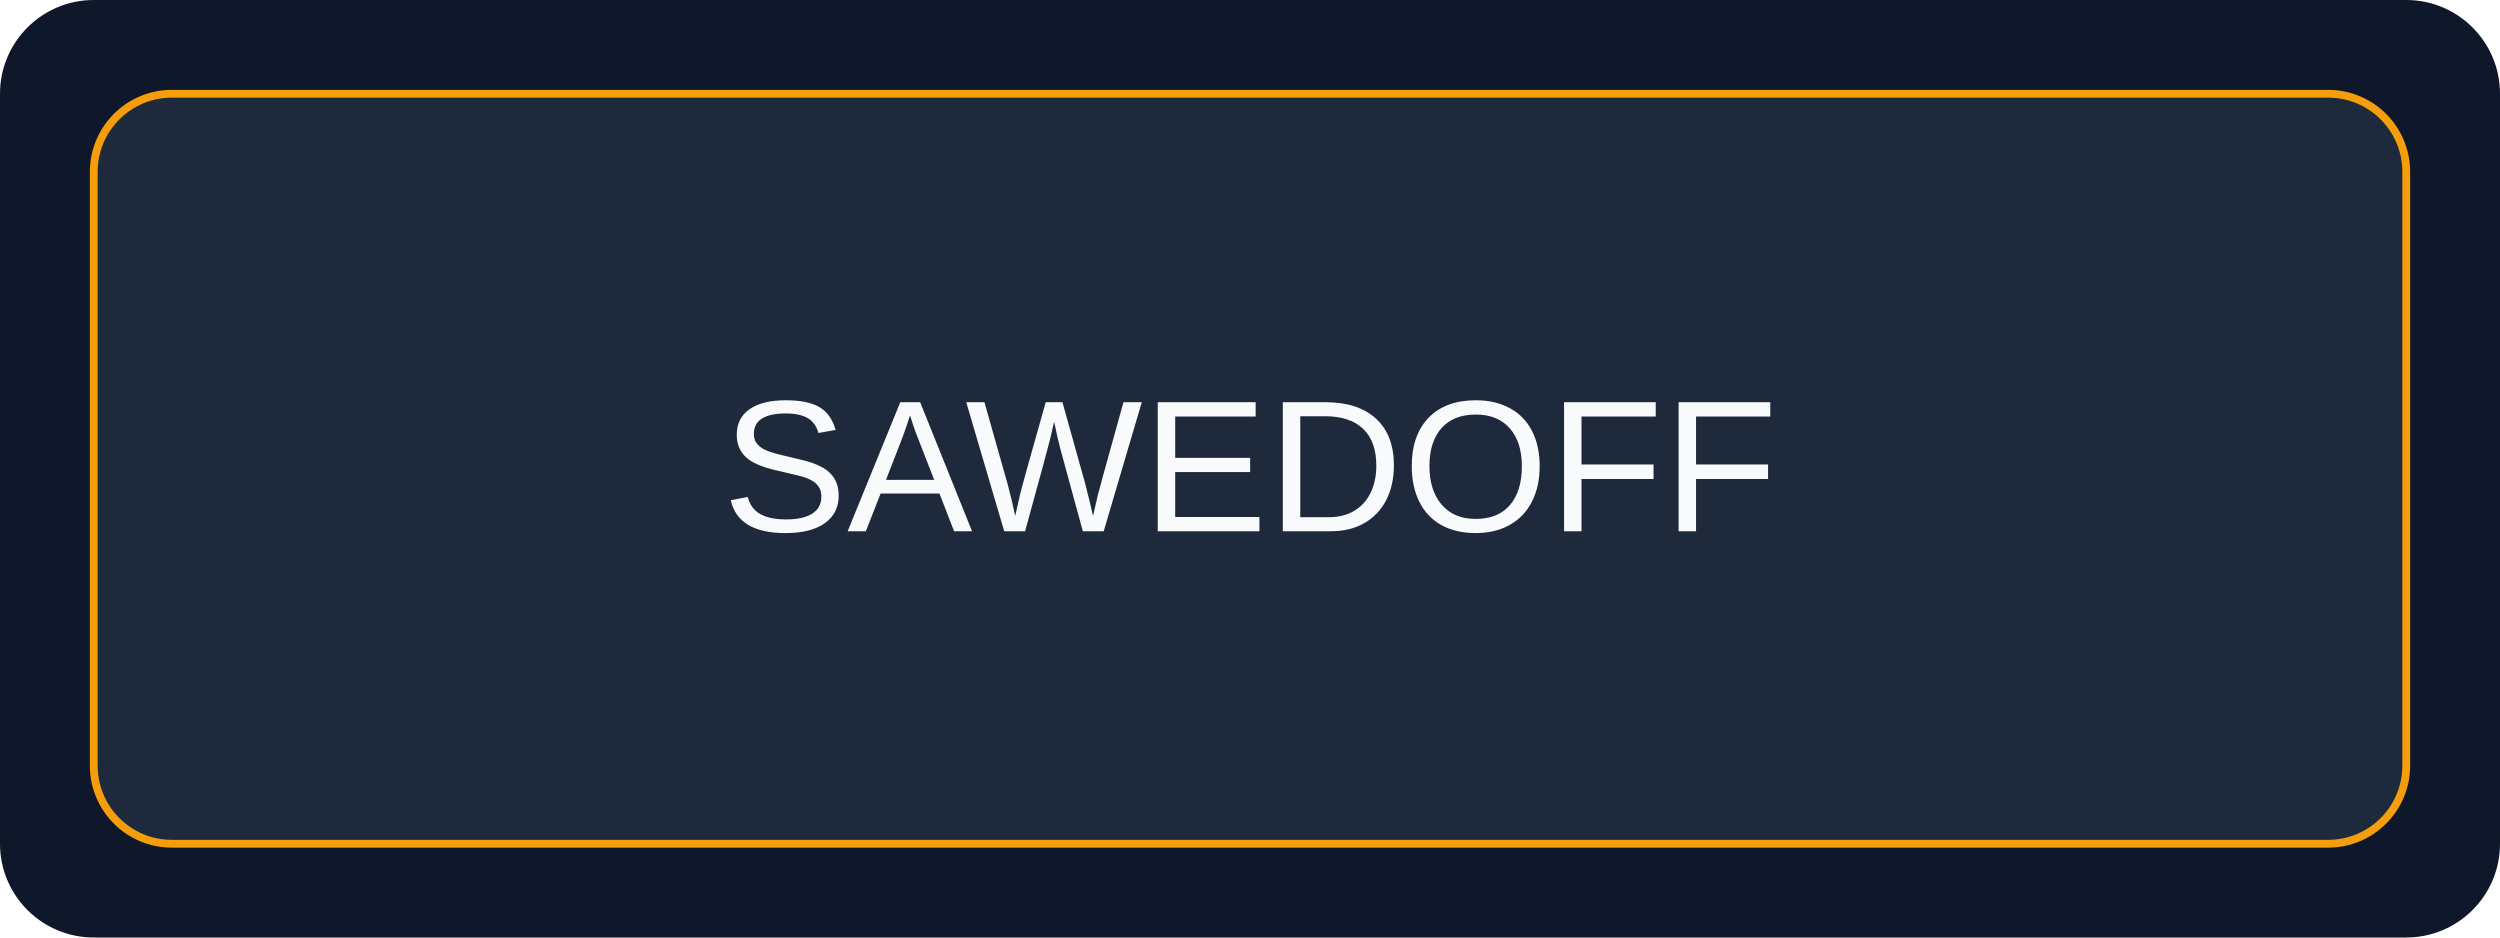
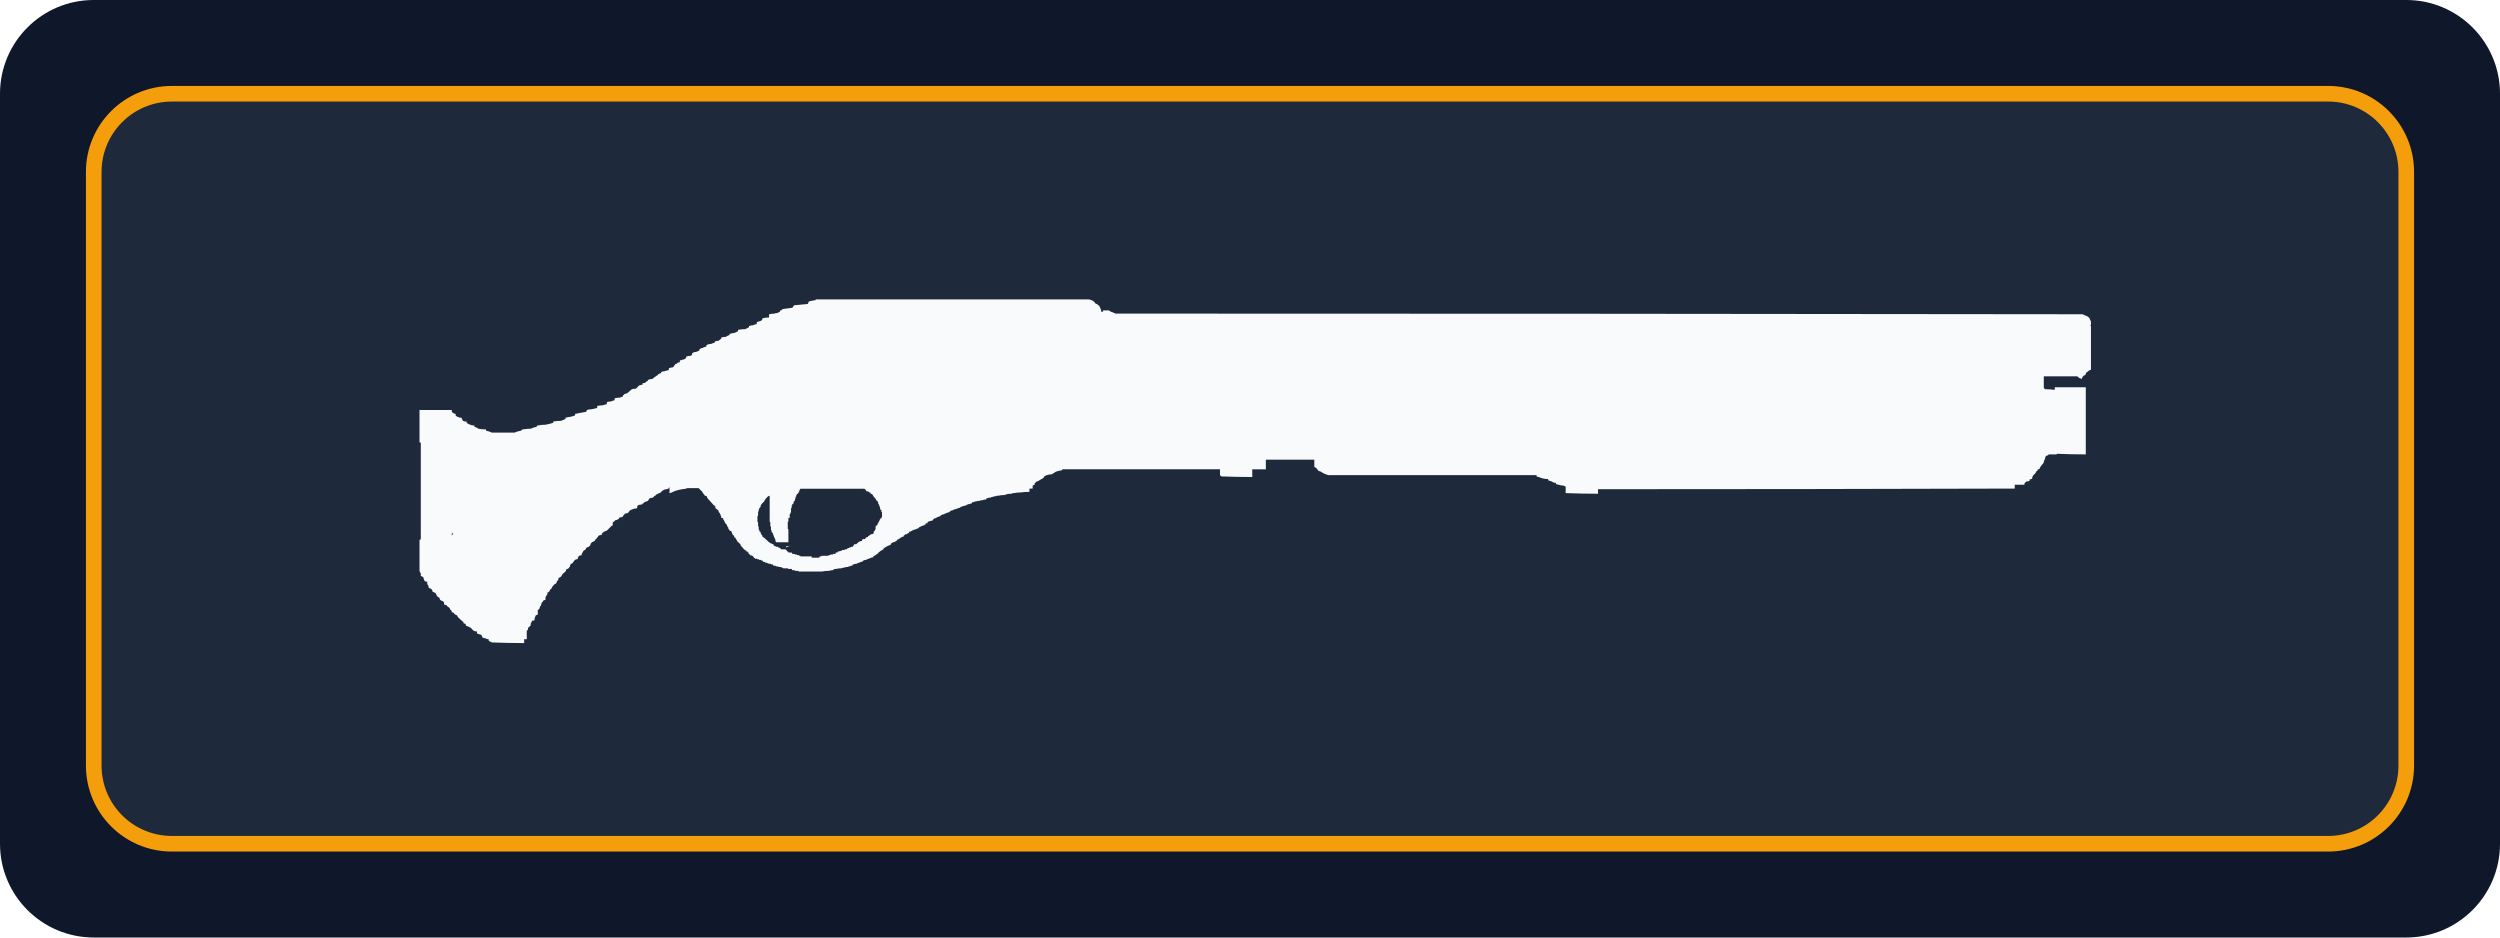
<svg xmlns="http://www.w3.org/2000/svg" viewBox="0 0 320 120">
  <rect width="320" height="120" rx="12" fill="#0f172a" />
-   <rect x="12" y="12" width="296" height="96" rx="10" fill="#1e293b" stroke="#f59e0b" />
-   <text x="160" y="68" font-family="Arial, sans-serif" font-size="24" text-anchor="middle" fill="#f8fafc">SAWEDOFF</text>
+   <rect x="12" y="12" width="296" height="96" rx="10" fill="#1e293b" stroke="#f59e0b" stroke-width="2" />
+   <g transform="translate(51.94375, 19.2) scale(2.55)">
+     <path d="M20.6,7.498c4.583,0,9.146,0,13.686,0     c0.086,0.021,0.151,0.043,0.195,0.066c0.064,0.043,0.107,0.086,0.129,0.128l0.033,0.033h0.032     c0.022,0.021,0.065,0.054,0.131,0.097c0.021,0.044,0.042,0.088,0.063,0.13c0,0.021,0.011,0.044,0.032,0.064     c0,0.022,0,0.055,0,0.099c0.022,0,0.055,0,0.099,0V8.051c0.087,0,0.182,0,0.292,0c0.042,0.042,0.107,0.074,0.193,0.097     c0.043,0.021,0.087,0.044,0.13,0.064c16.173,0,32.356,0.012,48.551,0.033c0.085,0.043,0.161,0.075,0.226,0.096     c0.023,0.021,0.055,0.044,0.099,0.066c0.022,0.043,0.043,0.086,0.064,0.13c0.021,0.042,0.033,0.075,0.033,0.097s0,0.064,0,0.128     c0,0.023-0.011,0.035-0.033,0.035c0.021,0.021,0.033,0.042,0.033,0.063c0,0.065,0,0.109,0,0.132c0,0.041,0,0.074,0,0.097     c0,0.043,0,0.086,0,0.13c0,0.022,0,0.043,0,0.065c0,0.063,0,0.107,0,0.128c0,0.044,0,0.076,0,0.098c0,0.043,0,0.088,0,0.131     c0,0.021,0,0.042,0,0.064c0,0.063,0,0.107,0,0.13c0,0.043,0,0.074,0,0.096c0,0.044,0,0.088,0,0.131c0,0.022,0,0.065,0,0.13     c0,0.021,0,0.043,0,0.064c0,0.043,0,0.076,0,0.097c0,0.045,0,0.088,0,0.131c0,0.021,0,0.064,0,0.129c0,0.022,0,0.043,0,0.065     c0,0.043,0,0.076,0,0.099c0,0.042,0,0.085,0,0.129c0,0.021,0,0.065,0,0.129c-0.022,0-0.054,0.011-0.097,0.033     c-0.044,0.043-0.088,0.076-0.13,0.097c-0.022,0.064-0.044,0.107-0.066,0.129c-0.064,0.022-0.108,0.055-0.129,0.099     c-0.022,0.043-0.033,0.075-0.033,0.099c-0.087-0.023-0.152-0.056-0.195-0.099l-0.032-0.033c-0.562,0-1.125,0-1.686,0     c0,0.021,0,0.054,0,0.097c0,0.022,0,0.044,0,0.066c0,0.021,0,0.042,0,0.063c0,0.022,0,0.054,0,0.099v0.032     c0,0.021,0,0.042,0,0.064c0,0.021,0,0.056,0,0.098v0.032c0,0.022,0.01,0.044,0.032,0.066l0.033,0.031     c0.173,0,0.336,0.011,0.487,0.031v-0.031c0-0.044,0-0.075,0-0.098c0.518,0,1.038,0,1.556,0c0,0.022,0,0.044,0,0.066     c0,0.042,0,0.095,0,0.161c0,0.043,0,0.097,0,0.161c0,0.043,0,0.088,0,0.131c0,0.021,0,0.063,0,0.13c0,0.043,0,0.097,0,0.161     c0,0.043,0,0.086,0,0.13c0,0.065,0,0.119,0,0.162c0,0.021,0,0.066,0,0.129c0,0.044,0,0.088,0,0.131c0,0.064,0,0.12,0,0.162     c0,0.044,0,0.097,0,0.162v0.031c0,0.022,0,0.045,0,0.065v0.098c0,0.022,0,0.043,0,0.065v0.065c0,0.042,0,0.075,0,0.097v0.064     c0,0.022,0,0.054,0,0.097v0.098c0,0.022,0,0.044,0,0.065v0.097c0,0.022,0,0.044,0,0.065v0.097c0,0.023,0,0.044,0,0.065v0.194     c0,0.021,0,0.044,0,0.065v0.162c0,0.021,0,0.043,0,0.065c0,0.021,0,0.064,0,0.129c-0.497,0-0.983-0.011-1.458-0.032v0.032     c-0.13,0-0.26,0-0.39,0c-0.022,0-0.034,0.012-0.034,0.032c-0.021,0.021-0.053,0.032-0.097,0.032     c-0.021,0.021-0.043,0.055-0.064,0.098c0,0.022,0,0.043,0,0.064c-0.021,0.022-0.033,0.043-0.033,0.065     c-0.022,0.021-0.032,0.054-0.032,0.098c0,0.021-0.011,0.044-0.033,0.063c0,0.022-0.022,0.045-0.064,0.065     c-0.022,0.044-0.043,0.076-0.065,0.099c0,0.021-0.012,0.031-0.033,0.031c0,0.022,0,0.043,0,0.065     c-0.064,0.021-0.108,0.055-0.129,0.098c-0.021,0.021-0.042,0.043-0.065,0.064c0,0.021-0.011,0.043-0.031,0.064     c-0.022,0.043-0.056,0.075-0.098,0.097c-0.021,0.021-0.034,0.043-0.034,0.065c-0.021,0.021-0.032,0.054-0.032,0.097v0.033     c-0.042,0-0.085,0.011-0.129,0.032v0.064c-0.043,0.022-0.098,0.033-0.162,0.033c-0.043,0.043-0.075,0.076-0.097,0.098v0.064     c-0.151,0-0.313,0-0.487,0v0.033c0,0.043,0,0.075,0,0.098v0.063c-6.984,0.022-13.957,0.032-20.918,0.032c0,0.022,0,0.054,0,0.098     c0,0.021,0,0.043,0,0.063v0.066c-0.541,0-1.083-0.011-1.623-0.032c0-0.021,0-0.044,0-0.066c0-0.021,0-0.054,0-0.097v-0.032     c0-0.021,0-0.043,0-0.064s0-0.044,0-0.064c-0.064-0.044-0.141-0.064-0.228-0.064c-0.086-0.022-0.172-0.044-0.259-0.067V16.71     c-0.086,0-0.151-0.022-0.194-0.065c-0.065-0.022-0.13-0.044-0.196-0.065v-0.064c-0.107,0-0.205-0.011-0.291-0.033     c-0.109-0.043-0.206-0.075-0.293-0.097c0-0.022,0-0.044,0-0.065c-3.459,0-6.939,0-10.442,0c-0.087-0.021-0.174-0.054-0.26-0.097     c-0.044-0.021-0.076-0.044-0.097-0.064c-0.043-0.021-0.098-0.044-0.162-0.064c-0.021-0.043-0.054-0.087-0.098-0.132     c-0.043-0.021-0.075-0.042-0.097-0.063c0-0.064,0-0.11,0-0.131s0-0.053,0-0.097s0-0.087,0-0.13c-0.821,0-1.632,0-2.432,0     c0,0.021,0,0.043,0,0.064c0,0.042,0,0.077,0,0.098v0.031c0,0.022,0,0.045,0,0.065c0,0.044,0,0.076,0,0.099     c0,0.021,0,0.042,0,0.063v0.065c-0.237,0-0.465,0-0.682,0v0.066c0,0.021,0,0.043,0,0.064c0,0.021,0,0.043,0,0.064     c0,0.043,0,0.075,0,0.097s0,0.043,0,0.065v0.031c-0.498,0-1.016-0.01-1.557-0.031c-0.021-0.022-0.043-0.044-0.064-0.065v-0.032     c0-0.042,0-0.076,0-0.097c0-0.021,0-0.043,0-0.065c0-0.021,0-0.054,0-0.098c-2.617,0-5.233,0-7.849,0H32.99     c-0.022,0-0.055,0.023-0.097,0.066c-0.043,0-0.076,0-0.098,0c-0.021,0.021-0.055,0.031-0.098,0.031     c-0.065,0.022-0.108,0.044-0.129,0.065c-0.044,0.021-0.098,0.055-0.162,0.097c-0.022,0-0.054,0-0.097,0     c-0.065,0.022-0.108,0.032-0.131,0.032c-0.042,0.021-0.086,0.043-0.129,0.065c0,0.021-0.022,0.054-0.065,0.097     c-0.042,0.022-0.086,0.044-0.13,0.065c0,0.021-0.022,0.032-0.064,0.032c0,0.021-0.012,0.032-0.034,0.032     c-0.042,0.022-0.075,0.033-0.096,0.033c-0.043,0.043-0.077,0.076-0.098,0.098v0.064c-0.042,0.021-0.077,0.033-0.097,0.033     c0,0.043,0,0.075,0,0.098v0.063c-0.022,0-0.055,0-0.098,0h-0.063v0.161c-0.152,0-0.304,0.012-0.455,0.032h-0.032     c-0.109,0-0.205,0.013-0.293,0.034h-0.032c-0.043,0-0.075,0.01-0.097,0.032H30.33c-0.087,0-0.185,0.021-0.292,0.064h-0.032     c-0.086,0-0.173,0.012-0.259,0.032h-0.066c-0.021,0-0.053,0.011-0.097,0.033h-0.032c-0.043,0-0.076,0.012-0.097,0.031h-0.032     c-0.023,0-0.043,0.012-0.064,0.034h-0.033c-0.066,0-0.109,0.009-0.131,0.031h-0.032c-0.022,0-0.033,0.022-0.033,0.065h-0.065     c-0.043,0-0.076,0.011-0.098,0.032h-0.033c-0.064,0-0.107,0.011-0.129,0.032h-0.032c-0.043,0-0.097,0.012-0.163,0.032h-0.031     c-0.022,0-0.043,0.011-0.064,0.033h-0.067c-0.021,0-0.032,0.022-0.032,0.064h-0.033c-0.021,0-0.043,0.011-0.064,0.033h-0.033     c-0.043,0-0.076,0.01-0.098,0.031h-0.032c0,0.021-0.011,0.032-0.033,0.032s-0.054,0.013-0.097,0.032h-0.033     c-0.021,0-0.042,0.012-0.064,0.032h-0.032c-0.022,0-0.055,0.022-0.098,0.065h-0.032c-0.022,0-0.043,0.013-0.066,0.033h-0.032     l-0.064,0.032h-0.032c-0.022,0-0.043,0.011-0.065,0.032h-0.033c-0.022,0-0.032,0.01-0.032,0.034h-0.066     c-0.021,0-0.042,0.021-0.064,0.063h-0.033c0,0.022-0.011,0.032-0.032,0.032c-0.044,0-0.076,0.011-0.097,0.033h-0.032     c-0.022,0-0.032,0.011-0.032,0.033h-0.034c-0.021,0-0.032,0.011-0.032,0.032h-0.064c-0.021,0-0.033,0.01-0.033,0.031h-0.032     c-0.023,0-0.044,0.021-0.066,0.066c-0.042,0-0.075,0.009-0.096,0.032h-0.034c-0.02,0-0.032,0.011-0.032,0.032h-0.032     c0,0.021-0.011,0.032-0.031,0.032c-0.044,0-0.076,0.011-0.099,0.033c-0.021,0-0.032,0.021-0.032,0.063h-0.032     c0,0.022-0.011,0.032-0.033,0.032c-0.065,0-0.107,0.011-0.13,0.034h-0.032l-0.065,0.063v0.033h-0.064     c-0.021,0-0.033,0.021-0.033,0.063h-0.032c0,0.022-0.011,0.033-0.033,0.033c-0.021,0-0.053,0.011-0.097,0.033h-0.031     c0,0.021-0.012,0.031-0.035,0.031c-0.021,0-0.042,0.012-0.064,0.034h-0.033c0,0.042-0.021,0.064-0.065,0.064     c-0.022,0-0.043,0.01-0.064,0.032h-0.032c-0.022,0-0.033,0.009-0.033,0.031h-0.064c-0.022,0-0.034,0.011-0.034,0.033h-0.031     c-0.022,0-0.032,0.011-0.032,0.033h-0.034c-0.021,0-0.032,0.011-0.032,0.032H25.27c0,0.042-0.011,0.064-0.032,0.064     c-0.021,0-0.032,0.011-0.032,0.033h-0.033c-0.022,0-0.032,0.01-0.032,0.031h-0.066l-0.064,0.065     c-0.021,0-0.033,0.021-0.033,0.063h-0.032c-0.043,0-0.065,0.011-0.065,0.032h-0.032c0,0.023-0.011,0.034-0.032,0.034     c-0.022,0-0.033,0.011-0.033,0.032h-0.032c0,0.021-0.011,0.032-0.032,0.032c-0.043,0-0.064,0.021-0.064,0.065h-0.035     c0,0.021-0.011,0.031-0.031,0.031c-0.022,0-0.033,0.01-0.033,0.032h-0.033c-0.042,0-0.063,0.011-0.063,0.033h-0.033     c-0.021,0-0.033,0.011-0.033,0.031h-0.032v0.034c-0.021,0-0.032,0.02-0.032,0.064h-0.032c-0.044,0-0.067,0.011-0.067,0.033H24.2     c-0.021,0-0.032,0.009-0.032,0.031h-0.033l-0.097,0.065c-0.022,0-0.043,0.021-0.064,0.063c0,0.021-0.01,0.035-0.032,0.035     c-0.022,0-0.033,0.009-0.033,0.031h-0.032l-0.129,0.097c-0.022,0-0.032,0.022-0.032,0.065h-0.032l-0.131,0.098     c-0.021,0-0.032,0.01-0.032,0.031h-0.032c-0.022,0-0.031,0.021-0.031,0.065h-0.066c-0.021,0-0.032,0.011-0.032,0.032h-0.032     c-0.021,0-0.043,0.012-0.064,0.032c-0.044,0-0.076,0.011-0.097,0.032c-0.022,0-0.043,0.011-0.065,0.032h-0.033     c-0.022,0-0.054,0.011-0.097,0.032c-0.021,0-0.044,0.022-0.065,0.066H22.87c-0.022,0-0.054,0.01-0.098,0.032     c-0.021,0-0.043,0.011-0.065,0.031h-0.032c-0.021,0-0.032,0.012-0.032,0.033h-0.031c-0.066,0-0.109,0.012-0.13,0.032h-0.033     c-0.022,0-0.032,0.021-0.032,0.064h-0.066c-0.021,0-0.042,0.012-0.065,0.034h-0.031c-0.021,0-0.044,0.009-0.065,0.031h-0.065     c-0.043,0-0.075,0.011-0.097,0.031h-0.034c-0.042,0-0.085,0.013-0.129,0.034c-0.108,0-0.194,0.011-0.259,0.032h-0.033     c-0.065,0-0.107,0.021-0.129,0.065h-0.033c-0.064,0-0.119,0.011-0.162,0.031h-0.034c-0.107,0-0.214,0.012-0.324,0.033H20.86     c-0.369,0-0.746,0-1.136,0l-0.032-0.033c-0.065,0-0.12,0-0.163,0v-0.031c-0.044,0-0.086,0-0.13,0l-0.032-0.065     c-0.043,0-0.097,0-0.164,0l-0.032-0.032c-0.064,0-0.14,0-0.227,0l-0.032-0.034c-0.022,0-0.044,0-0.066,0v-0.031     c-0.063,0-0.107,0-0.129,0l-0.032-0.031c-0.021,0-0.054,0-0.097,0l-0.033-0.034c-0.022,0-0.054,0-0.098,0l-0.031-0.064     c-0.045,0-0.077,0-0.098,0v-0.032c-0.042,0-0.076,0-0.097,0l-0.065-0.033h-0.032l-0.034-0.031c-0.02,0-0.042,0-0.063,0     l-0.033-0.032H17.94l-0.032-0.066c-0.021,0-0.043,0-0.064,0v-0.032c-0.022,0-0.055,0-0.098,0l-0.033-0.032     c-0.021,0-0.043,0-0.063,0l-0.033-0.032c-0.021,0-0.055,0-0.097,0v-0.032h-0.034l-0.064-0.098h-0.033v-0.031     c-0.043,0-0.076,0-0.096,0v-0.033h-0.034v-0.033h-0.032v-0.031h-0.032v-0.065h-0.033v-0.033h-0.065v-0.032l-0.032-0.031h-0.032     l-0.131-0.13v-0.032H16.87V19.92l-0.063-0.064v-0.064h-0.034v-0.034h-0.032v-0.031l-0.098-0.065v-0.031l-0.066-0.098v-0.032     h-0.031v-0.034l-0.064-0.032v-0.063l-0.032-0.033h-0.034v-0.032l-0.032-0.031v-0.033l-0.032-0.064v-0.032     c-0.022-0.022-0.054-0.033-0.098-0.033v-0.033l-0.064-0.063v-0.064l-0.034-0.034c0-0.021-0.009-0.031-0.031-0.031v-0.066     l-0.098-0.097v-0.031l-0.032-0.032v-0.034l-0.065-0.096v-0.033l-0.032-0.032h-0.065v-0.064L15.8,18.33v-0.031l-0.033-0.032     v-0.033l-0.065-0.065v-0.063l-0.162-0.132v-0.065l-0.032-0.032v-0.032c-0.044,0-0.065-0.011-0.065-0.032l-0.292-0.324v-0.031     h-0.032v-0.065c-0.021,0-0.033-0.011-0.033-0.033h-0.065l-0.098-0.129c0-0.021-0.01-0.034-0.032-0.034v-0.032l-0.195-0.193     c-0.174,0-0.368,0-0.583,0c-0.023,0.021-0.043,0.032-0.064,0.032c-0.218,0.022-0.412,0.064-0.584,0.13     c-0.043,0.021-0.086,0.043-0.129,0.063c-0.022,0-0.055,0.013-0.099,0.034c0-0.021,0-0.044,0-0.066c0-0.063,0-0.106,0-0.129     c0-0.021,0-0.054,0-0.096h-0.032v0.031l-0.032,0.032c-0.065,0.022-0.12,0.032-0.163,0.032c-0.064,0.022-0.119,0.054-0.162,0.098     c-0.021,0.021-0.043,0.043-0.065,0.063c-0.022,0.023-0.054,0.034-0.098,0.034l-0.031,0.032c-0.043,0-0.075,0.021-0.098,0.064     c-0.043,0.021-0.077,0.043-0.097,0.065l-0.066,0.065c-0.043,0-0.097,0.009-0.162,0.031c-0.021,0.043-0.042,0.076-0.063,0.098     c0,0.021-0.011,0.032-0.033,0.032l-0.065,0.032c-0.042,0-0.076,0.011-0.097,0.033c-0.021,0.043-0.055,0.064-0.097,0.064v0.033     c-0.044,0.021-0.097,0.031-0.163,0.031c-0.044,0.021-0.077,0.045-0.097,0.064v0.098c-0.042,0.022-0.098,0.033-0.164,0.033     c-0.064,0.021-0.119,0.043-0.162,0.064c-0.043,0.022-0.076,0.055-0.097,0.097c0,0.022-0.011,0.032-0.033,0.032l-0.031,0.033     c-0.065,0-0.109,0.011-0.13,0.033c-0.021,0.021-0.042,0.042-0.064,0.063l-0.065,0.099c-0.064,0-0.12,0.011-0.162,0.032v0.032     l-0.032,0.033c-0.065,0.043-0.119,0.063-0.163,0.063c-0.021,0.022-0.043,0.043-0.065,0.066c-0.043,0.021-0.063,0.041-0.063,0.063     c0,0.065,0,0.109,0,0.13c-0.023,0-0.044,0.011-0.066,0.033c-0.022,0.021-0.043,0.043-0.065,0.065     c-0.063,0.064-0.118,0.118-0.161,0.161c-0.086,0.021-0.162,0.065-0.228,0.13l-0.032,0.033c0,0.021,0,0.043,0,0.063     c-0.043,0-0.075,0-0.097,0c-0.022,0.022-0.044,0.033-0.065,0.033c-0.021,0.043-0.042,0.074-0.064,0.096     c0,0.023-0.021,0.045-0.064,0.066c-0.021,0.021-0.043,0.054-0.064,0.098c-0.043,0.021-0.087,0.041-0.13,0.063     c-0.021,0.021-0.044,0.044-0.065,0.064c0,0.022-0.011,0.054-0.032,0.099c-0.022,0.021-0.044,0.042-0.064,0.064     c-0.043,0.022-0.078,0.033-0.098,0.033c-0.023,0.021-0.043,0.053-0.064,0.096C9,20.07,8.967,20.093,8.924,20.115     c-0.022,0.021-0.032,0.043-0.032,0.063c-0.021,0.022-0.043,0.056-0.064,0.099v0.064c-0.065,0-0.108,0.011-0.129,0.033     c-0.022,0.021-0.044,0.053-0.065,0.097v0.064c-0.044,0-0.087,0.011-0.131,0.032c-0.021,0.021-0.043,0.043-0.064,0.064     c-0.022,0.045-0.043,0.076-0.064,0.099c-0.043,0.021-0.076,0.043-0.097,0.064c-0.023,0.021-0.034,0.054-0.034,0.097     c0,0.022-0.011,0.034-0.033,0.034c0,0.02-0.011,0.042-0.032,0.063c-0.021,0.022-0.064,0.045-0.129,0.066     c0,0.043-0.011,0.076-0.033,0.097c-0.021,0.021-0.043,0.043-0.064,0.065c-0.043,0.021-0.076,0.054-0.099,0.097     c-0.02,0.021-0.031,0.043-0.031,0.064c-0.021,0.022-0.042,0.044-0.065,0.064c-0.021,0.022-0.053,0.032-0.097,0.032     c0,0.045,0,0.076,0,0.099c-0.022,0.021-0.044,0.043-0.065,0.064c-0.021,0.021-0.032,0.054-0.032,0.097     c-0.021,0.022-0.055,0.045-0.099,0.066c-0.021,0.021-0.042,0.041-0.063,0.064c-0.021,0.021-0.045,0.054-0.066,0.098     c-0.021,0.021-0.032,0.043-0.032,0.064c0,0.022-0.022,0.032-0.065,0.032c0,0.021-0.011,0.054-0.032,0.098     c-0.022,0.022-0.054,0.043-0.097,0.063c0,0.022,0,0.044,0,0.066s-0.023,0.054-0.065,0.097c0,0.021-0.011,0.043-0.033,0.064     c0,0.023,0,0.045,0,0.065v0.064c-0.043,0.022-0.074,0.032-0.096,0.032c-0.021,0.022-0.033,0.045-0.033,0.065     c-0.042,0.021-0.064,0.044-0.064,0.065c0,0.042-0.011,0.076-0.032,0.096c0,0.022-0.011,0.044-0.033,0.065     c-0.021,0.023-0.033,0.055-0.033,0.098c0,0.022-0.01,0.033-0.032,0.033c0,0.021-0.021,0.042-0.064,0.064c0,0.021,0,0.054,0,0.097     c0,0.022,0,0.043,0,0.065v0.064c-0.042,0.022-0.076,0.034-0.097,0.034c-0.023,0.042-0.032,0.073-0.032,0.095     c-0.023,0.021-0.033,0.045-0.033,0.066v0.097c-0.065,0-0.108,0.011-0.13,0.032c0,0.021-0.011,0.045-0.032,0.066     c0,0.021-0.011,0.042-0.033,0.064c0,0.042,0,0.074,0,0.097C6.222,23.898,6.2,23.919,6.2,23.941     c-0.021,0.021-0.042,0.032-0.065,0.032c0,0.042,0,0.076,0,0.098c-0.021,0.021-0.043,0.043-0.064,0.065c0,0.021,0,0.042,0,0.065     c0,0.042,0,0.075,0,0.097c0,0.02,0,0.042,0,0.064s0,0.054,0,0.097c0,0.022,0,0.043,0,0.066v0.032c-0.065,0-0.108,0-0.13,0     c0,0.021,0,0.042,0,0.064c0,0.044,0,0.074,0,0.097v0.033c-0.542,0-1.082-0.012-1.622-0.033c-0.065-0.022-0.119-0.053-0.162-0.097     v-0.064c-0.065,0-0.109-0.012-0.131-0.032c-0.086-0.023-0.15-0.044-0.194-0.066c0-0.043-0.011-0.074-0.032-0.097L3.768,24.33     c-0.087-0.021-0.151-0.041-0.195-0.063v-0.099c-0.064,0-0.119-0.011-0.162-0.031c-0.021-0.022-0.043-0.044-0.065-0.065     l-0.097-0.098c-0.023,0-0.044-0.011-0.066-0.032c-0.043-0.022-0.097-0.043-0.162-0.064c0-0.022-0.01-0.055-0.032-0.097     c-0.021,0-0.054-0.011-0.098-0.033c0-0.021,0-0.043,0-0.063c-0.042-0.023-0.075-0.044-0.097-0.066     c-0.042-0.043-0.075-0.074-0.097-0.097c-0.044-0.021-0.065-0.045-0.065-0.066c-0.022-0.021-0.043-0.053-0.064-0.095     c-0.043-0.023-0.087-0.045-0.131-0.067c0-0.021-0.01-0.042-0.032-0.063c-0.02,0-0.053-0.011-0.097-0.033     c0-0.043-0.011-0.075-0.032-0.097c-0.043-0.022-0.064-0.043-0.064-0.064v-0.033c-0.043-0.043-0.087-0.074-0.129-0.098     c0-0.021-0.022-0.043-0.066-0.065c-0.021,0-0.053-0.01-0.097-0.031c0-0.043,0-0.075,0-0.098     c-0.021-0.021-0.042-0.042-0.065-0.064c-0.064-0.021-0.108-0.043-0.129-0.065c-0.022-0.042-0.034-0.075-0.034-0.097     c-0.021-0.021-0.053-0.044-0.097-0.065C1.573,22.396,1.55,22.363,1.53,22.32c0-0.022-0.01-0.043-0.032-0.065l-0.032-0.033     c-0.066-0.021-0.109-0.041-0.13-0.063c0-0.044-0.011-0.076-0.034-0.098L1.27,22.028c-0.065-0.021-0.107-0.044-0.129-0.064     c0-0.044,0-0.076,0-0.098c-0.021,0-0.033-0.011-0.033-0.032c-0.021-0.022-0.032-0.043-0.032-0.064s0-0.055,0-0.098     c-0.042,0-0.087-0.013-0.131-0.033c0-0.021-0.01-0.043-0.031-0.064c0-0.022-0.011-0.054-0.032-0.099v-0.032     c-0.043-0.021-0.087-0.042-0.13-0.064c0-0.021,0-0.043,0-0.064v-0.065c-0.021-0.021-0.032-0.043-0.032-0.063     c-0.021-0.021-0.032-0.044-0.032-0.064c0-0.044,0-0.076,0-0.098s0-0.043,0-0.065s0-0.043,0-0.065c0-0.043,0-0.076,0-0.097     c0-0.021,0-0.044,0-0.064v-0.032c0-0.044,0-0.076,0-0.099c0-0.021,0-0.044,0-0.064s0-0.043,0-0.064c0-0.065,0-0.119,0-0.163     c0-0.021,0-0.053,0-0.097c0-0.022,0-0.043,0-0.065v-0.031c0-0.022,0-0.045,0-0.066c0-0.043,0-0.075,0-0.096     c0-0.021,0-0.044,0-0.064c0-0.022,0-0.056,0-0.098c0-0.045,0-0.088,0-0.131c0-0.021,0-0.054,0-0.097     c0.021,0,0.044-0.011,0.064-0.032v-0.032c0-0.13,0-0.271,0-0.423c0-0.128,0-0.27,0-0.42c0-0.152,0-0.293,0-0.423     c0-0.152,0-0.291,0-0.422c0-0.151,0-0.302,0-0.454c0-0.129,0-0.271,0-0.42c0-0.153,0-0.293,0-0.423c0-0.152,0-0.292,0-0.421     c0-0.152,0-0.313,0-0.487c0-0.108,0-0.248,0-0.422c0-0.15,0-0.292,0-0.423c0-0.021,0-0.041,0-0.063     c-0.021-0.021-0.043-0.032-0.064-0.032c0-0.021,0-0.042,0-0.065v-0.064c0-0.021,0-0.043,0-0.064c0-0.022,0-0.044,0-0.064     c0-0.044,0-0.076,0-0.097c0-0.022,0-0.044,0-0.066c0-0.021,0-0.043,0-0.065c0-0.043,0-0.074,0-0.097s0-0.043,0-0.064v-0.034     c0-0.042,0-0.074,0-0.097c0-0.021,0-0.043,0-0.063c0-0.024,0-0.045,0-0.066c0-0.044,0-0.076,0-0.097c0-0.021,0-0.043,0-0.065     c0-0.021,0-0.054,0-0.098c0-0.021,0-0.043,0-0.064v-0.032c0-0.023,0-0.043,0-0.065c0-0.043,0-0.076,0-0.097     c0-0.022,0-0.044,0-0.066c0-0.063,0-0.106,0-0.129c0.54,0,1.08,0,1.621,0c0,0.022,0,0.055,0,0.097     c0.021,0.022,0.055,0.044,0.097,0.065c0.022,0.022,0.055,0.033,0.098,0.033c0,0.021,0,0.054,0,0.097     c0.044,0.022,0.087,0.042,0.13,0.065c0.065,0.022,0.119,0.032,0.162,0.032c0,0.021,0.011,0.044,0.033,0.064     c0,0.044,0.021,0.076,0.063,0.098c0.044,0.022,0.098,0.031,0.164,0.031c0,0.022,0,0.045,0,0.065     c0.064,0.043,0.128,0.077,0.195,0.098c0.065,0.022,0.129,0.034,0.194,0.034c0,0.02,0,0.041,0,0.063     c0.086,0.022,0.152,0.055,0.194,0.097c0.13,0.024,0.26,0.034,0.389,0.034c0,0.021,0,0.042,0,0.064     c0.11,0.022,0.206,0.054,0.293,0.097c0.368,0,0.746,0,1.135,0c0.087-0.043,0.195-0.074,0.324-0.097     c0.044-0.022,0.066-0.043,0.066-0.064h0.032c0.13-0.021,0.26-0.034,0.389-0.034c0.088-0.042,0.185-0.074,0.293-0.097     c0.022-0.021,0.031-0.043,0.031-0.063h0.033C6.751,13.8,6.88,13.79,7.01,13.79c0.131-0.021,0.26-0.055,0.391-0.098     c0-0.021,0-0.043,0-0.065c0.13-0.021,0.259-0.031,0.389-0.031c0.063-0.021,0.14-0.054,0.227-0.098c0-0.021,0-0.043,0-0.064h0.033     c0.064-0.021,0.118-0.032,0.161-0.032c0.109-0.023,0.195-0.043,0.26-0.065c0.021-0.043,0.032-0.076,0.032-0.097h0.065     c0.043-0.022,0.087-0.033,0.131-0.033c0.106-0.021,0.226-0.043,0.355-0.065c0.022-0.042,0.034-0.074,0.034-0.097h0.032     c0.065-0.021,0.129-0.032,0.195-0.032c0.086-0.021,0.183-0.043,0.291-0.064c0-0.044,0-0.075,0-0.098     c0.064-0.021,0.152-0.033,0.259-0.033c0.066-0.021,0.142-0.042,0.228-0.063c0-0.021,0-0.054,0-0.098     c0.043-0.022,0.107-0.032,0.194-0.032c0.043-0.021,0.107-0.044,0.194-0.064c0-0.022,0-0.056,0-0.097     c0.065-0.022,0.151-0.033,0.258-0.033c0.046-0.022,0.098-0.043,0.164-0.063c0-0.024,0-0.044,0-0.067h0.033     c0.022-0.042,0.054-0.064,0.097-0.064c0.064-0.021,0.107-0.043,0.129-0.066c0.022-0.021,0.044-0.042,0.065-0.063     c0.043-0.043,0.075-0.065,0.097-0.065v-0.031c0.065-0.021,0.141-0.031,0.228-0.031c0.023-0.022,0.044-0.044,0.065-0.066     l0.097-0.097c0.043-0.022,0.097-0.033,0.163-0.033c0-0.022,0-0.043,0-0.064c0.042-0.021,0.086-0.032,0.129-0.032     c0.043-0.045,0.085-0.076,0.129-0.099c0.022-0.021,0.033-0.043,0.033-0.063h0.031c0.043-0.022,0.098-0.031,0.163-0.031     c0.044-0.023,0.085-0.056,0.129-0.099c0.044-0.021,0.077-0.044,0.098-0.066c0.022-0.021,0.043-0.032,0.065-0.032v-0.031     c0.065-0.043,0.118-0.065,0.162-0.065c0-0.021,0-0.044,0-0.064h0.032c0.022-0.021,0.064-0.033,0.129-0.033     c0.065-0.021,0.141-0.043,0.228-0.064c0-0.043,0-0.076,0-0.097h0.032c0.043-0.022,0.099-0.032,0.162-0.032     c0.023-0.021,0.044-0.044,0.066-0.065c0.021-0.043,0.043-0.075,0.064-0.097c0.043-0.022,0.076-0.034,0.098-0.034v-0.031     c0.044-0.022,0.087-0.033,0.129-0.033c0-0.021,0-0.054,0-0.097h0.065c0.022-0.022,0.055-0.032,0.098-0.032     c0.064-0.021,0.108-0.043,0.131-0.065c0.021-0.02,0.031-0.053,0.031-0.098h0.034c0.042-0.021,0.107-0.031,0.194-0.031     c0.021-0.022,0.044-0.044,0.065-0.065c0-0.021,0-0.043,0-0.064c0.064-0.044,0.128-0.064,0.193-0.064     c0.065-0.022,0.119-0.043,0.162-0.065c0-0.021,0-0.043,0-0.064h0.034c0.021-0.045,0.063-0.066,0.129-0.066     C14.935,9.908,15,9.889,15.086,9.865c0-0.02,0-0.043,0-0.063c0.065-0.045,0.141-0.065,0.226-0.065     c0.044-0.022,0.11-0.044,0.196-0.066c0-0.021,0-0.043,0-0.065h0.032c0.044-0.021,0.098-0.03,0.162-0.03     c0.044-0.045,0.087-0.077,0.131-0.099c0-0.021,0-0.043,0-0.065c0.086-0.021,0.162-0.031,0.226-0.031     c0.065-0.044,0.131-0.076,0.195-0.097c0-0.022,0-0.043,0-0.065h0.065c0.043-0.021,0.097-0.033,0.163-0.033     c0.064-0.021,0.129-0.054,0.195-0.097c0-0.022,0-0.042,0-0.064c0.13-0.022,0.248-0.032,0.357-0.032     c0.043-0.022,0.107-0.054,0.193-0.098c0-0.021,0-0.044,0-0.065h0.032c0.043-0.022,0.098-0.031,0.163-0.031     c0.042-0.022,0.109-0.045,0.195-0.065c0-0.044,0-0.076,0-0.098h0.033c0.021-0.021,0.053-0.032,0.097-0.032     c0.064-0.022,0.108-0.044,0.129-0.064c0.022-0.044,0.033-0.076,0.033-0.099h0.032c0.087-0.021,0.161-0.031,0.227-0.031h0.065     c0-0.022,0-0.045,0-0.066c0-0.021,0-0.053,0-0.096c0.064-0.021,0.15-0.033,0.26-0.033c0.042-0.021,0.097-0.033,0.162-0.033     c0.021-0.021,0.043-0.031,0.064-0.031c0.022-0.022,0.043-0.032,0.066-0.032V8.051h0.063c0.022-0.022,0.043-0.044,0.066-0.066     c0.151-0.021,0.314-0.042,0.486-0.065c0.043-0.064,0.076-0.106,0.097-0.128c0.216-0.022,0.442-0.044,0.682-0.065     c0.021-0.064,0.043-0.109,0.064-0.131c0.108-0.021,0.217-0.043,0.325-0.063C20.568,7.51,20.579,7.498,20.6,7.498z M19.757,17.065     v0.065l-0.033,0.031v0.032c-0.021,0-0.032,0.013-0.032,0.034v0.032h-0.065v0.064c-0.022,0-0.033,0.012-0.033,0.032v0.033     l-0.033,0.031v0.065l-0.032,0.065v0.064h-0.033v0.032c-0.021,0-0.032,0.011-0.032,0.033v0.064L19.4,17.78v0.063h-0.032v0.13     h-0.032V18.2h-0.033v0.066c-0.022,0-0.032,0.011-0.032,0.032v0.162c-0.043,0-0.066,0.012-0.066,0.032v0.163h-0.032v0.356     l0.032,0.032v0.647c-0.193,0-0.399,0-0.615,0V19.66h-0.033v-0.097l-0.032-0.032v-0.066h-0.032v-0.032l-0.034-0.063v-0.065h-0.031     v-0.064l-0.066-0.064v-0.065l-0.032-0.033v-0.162l-0.033-0.031v-0.194l-0.032-0.032v-0.034c0-0.064,0-0.108,0-0.129     c0-0.042,0-0.076,0-0.097c0-0.066,0-0.109,0-0.13c0-0.044,0-0.076,0-0.099c0-0.063,0-0.107,0-0.129s0-0.043,0-0.065     c0-0.043,0-0.075,0-0.098c0-0.02,0-0.043,0-0.064s0-0.044,0-0.064c0-0.064,0-0.107,0-0.13c0-0.021,0-0.044,0-0.064     c0-0.043,0-0.075,0-0.097c0-0.022,0-0.045,0-0.065v-0.033h-0.032l-0.065,0.033c0,0.021-0.012,0.031-0.032,0.031l-0.13,0.163     v0.032l-0.162,0.163v0.031l-0.033,0.032v0.064l-0.064,0.065v0.033l-0.033,0.032v0.066l-0.031,0.063v0.162l-0.032,0.066v0.26     l0.032,0.032v0.194l0.031,0.031v0.131l0.033,0.031v0.066l0.064,0.032v0.064l0.033,0.033v0.031l0.064,0.065v0.063h0.032     l0.13,0.099v0.032h0.031l0.131,0.129h0.032v0.033h0.032l0.033,0.031h0.032l0.066,0.034h0.031v0.064h0.034l0.032,0.033h0.032     l0.033,0.031c0.043,0,0.076,0,0.097,0v0.033c0.021,0,0.043,0,0.065,0v0.032h0.033l0.063,0.063h0.034c0.064,0,0.129,0,0.194,0     v0.035h0.032v0.031h0.032v0.031h0.033v0.032h0.032v0.033c0.066,0,0.121,0,0.164,0l0.032,0.065c0.043,0,0.076,0,0.097,0     l0.033,0.031c0.022,0,0.054,0,0.098,0v0.033c0.043,0,0.075,0,0.097,0l0.033,0.033h0.032l0.033,0.031c0.193,0,0.378,0,0.551,0     v0.065c0.13,0,0.259,0,0.389,0v-0.065c0.021,0,0.054,0,0.099,0v-0.031c0.107,0,0.226,0,0.355,0v-0.033c0.022,0,0.055,0,0.098,0     v-0.033c0.044,0,0.086,0,0.13,0v-0.031c0.022,0,0.064,0,0.129,0v-0.065c0.022,0,0.055,0,0.098,0v-0.033h0.032v-0.032     c0.023,0,0.054,0,0.097,0l0.032-0.031c0.023,0,0.044,0,0.066,0v-0.031c0.022,0,0.064,0,0.13,0v-0.035c0.044,0,0.076,0,0.097,0     l0.065-0.063c0.021,0,0.044,0,0.065,0v-0.032c0.02,0,0.042,0,0.065,0l0.031-0.033c0.044,0,0.076,0,0.098,0v-0.031l0.065-0.098     c0.022,0,0.055,0,0.098,0l0.096-0.099h0.034c0-0.022,0.01-0.032,0.031-0.032l0.064-0.031c0.022,0,0.044,0,0.066,0v-0.065     c0.021,0,0.032-0.011,0.032-0.032c0.021,0,0.065,0,0.129,0v-0.032l0.065-0.066c0.021,0,0.042,0,0.064,0     c0-0.042,0.021-0.063,0.065-0.063c0-0.022,0.012-0.033,0.032-0.033l0.032-0.032h0.032l0.032-0.031h0.066l0.031-0.033v-0.064     c0-0.021,0.012-0.032,0.032-0.032v-0.033h0.032v-0.033c0-0.022,0.012-0.031,0.034-0.031v-0.162h0.032V18.85l0.065-0.033v-0.063     h0.032V18.72c0-0.022,0.01-0.031,0.032-0.031v-0.032c0-0.023,0.011-0.034,0.032-0.034V18.59l0.033-0.063     c0-0.022,0.021-0.033,0.064-0.033v-0.064h0.032V18.2c0-0.021-0.01-0.032-0.032-0.032v-0.097l-0.064-0.032v-0.065     c0-0.043-0.011-0.065-0.033-0.065v-0.064l-0.032-0.032V17.78l-0.032-0.033v-0.064l-0.032-0.033v-0.032l-0.065-0.032v-0.032     l-0.161-0.195v-0.032l-0.066-0.064h-0.032l-0.032-0.032v-0.034h-0.032l-0.098-0.063c-0.022,0-0.043,0-0.064,0l-0.065-0.098     c-0.022-0.021-0.054-0.032-0.097-0.032c-1.038,0-2.086,0-3.146,0c-0.021,0-0.033,0.011-0.033,0.032     C19.789,17.056,19.778,17.065,19.757,17.065z M19.076,19.953c0-0.021,0.012-0.044,0.032-0.064c0.043,0,0.096,0,0.163,0     C19.183,19.909,19.119,19.932,19.076,19.953z M2.308,19.369c0.001-0.022,0.012-0.044,0.032-0.065     c0.023-0.021,0.033-0.044,0.033-0.064c-0.021,0-0.044,0-0.065,0v0.033C2.308,19.294,2.308,19.325,2.308,19.369z" fill="#f8fafc" />
+   </g>
</svg>
